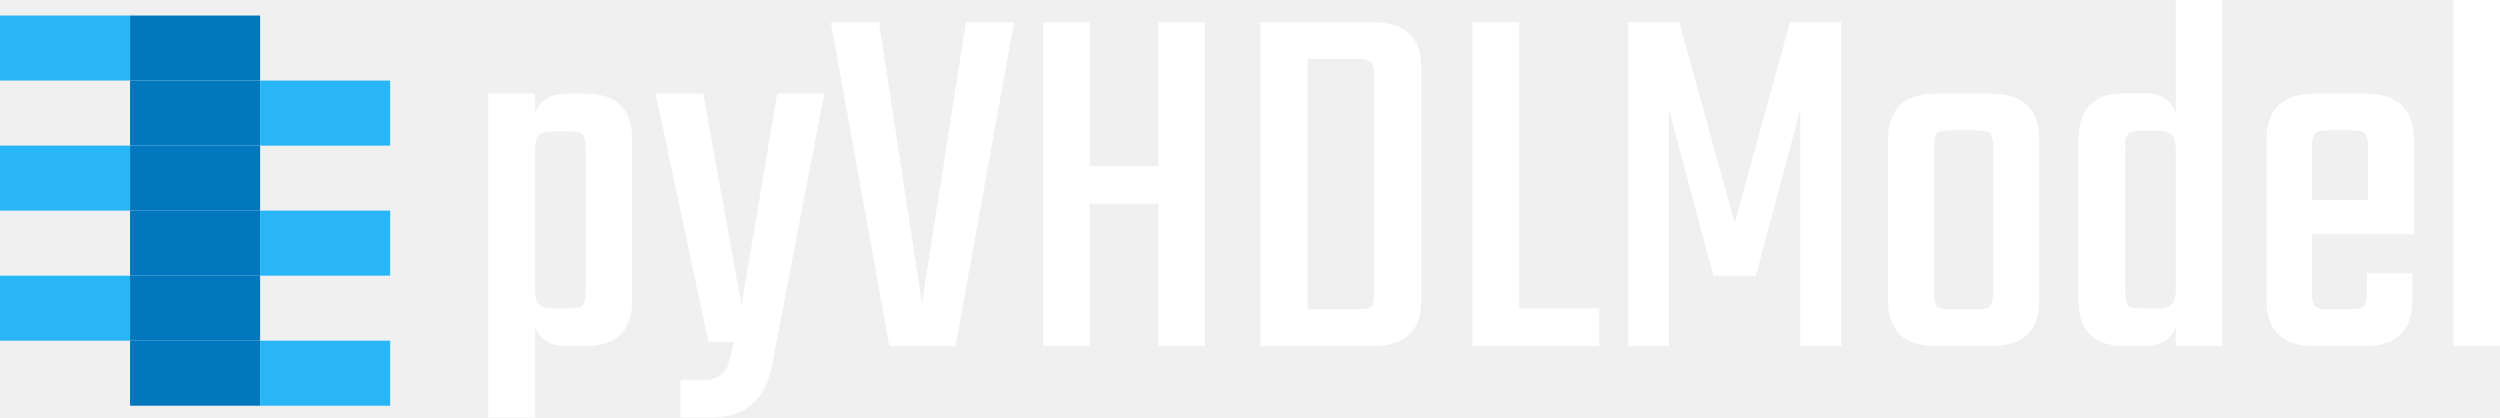
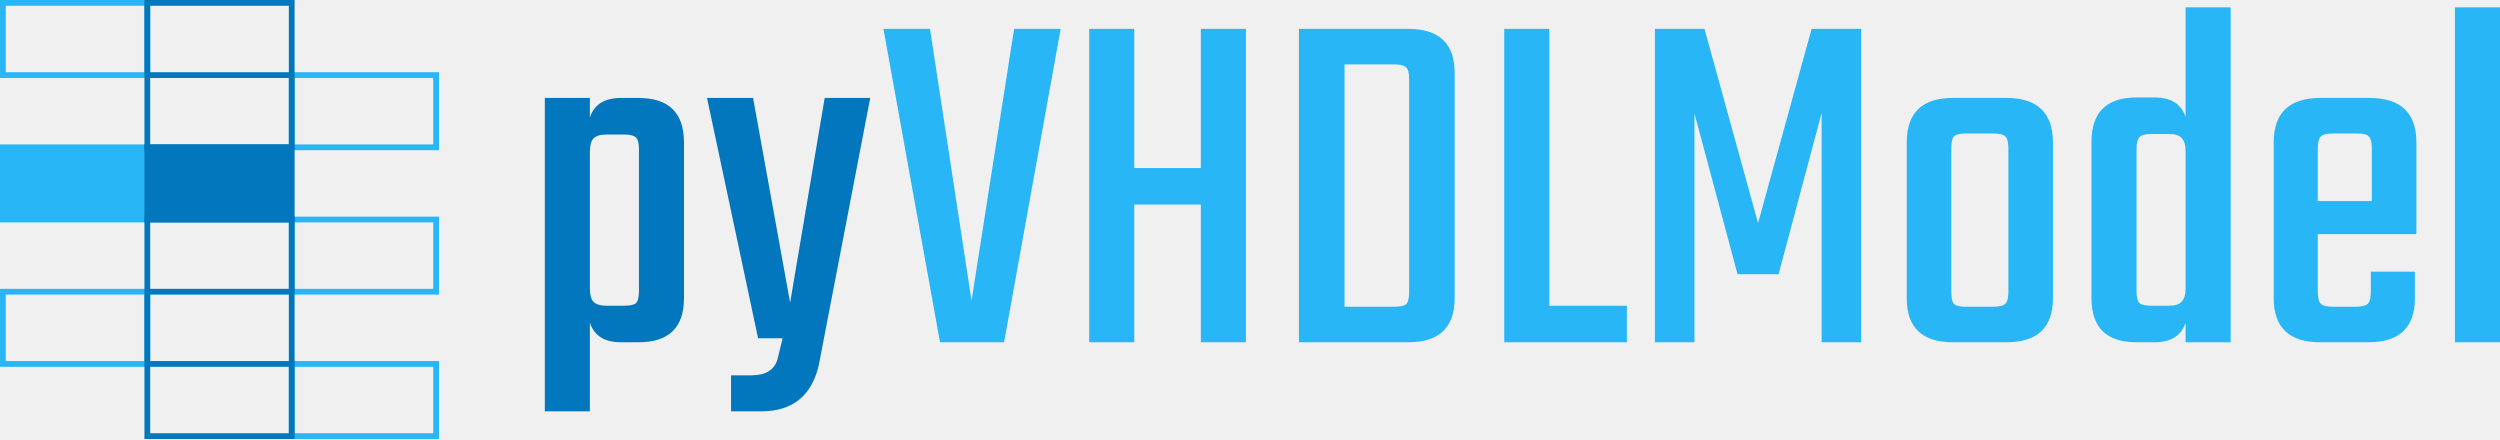
- <svg xmlns="http://www.w3.org/2000/svg" width="852.468mm" height="142.346mm" viewBox="0 0 852.468 142.346" version="1.1" id="svg1032">
-   <defs id="defs1026" />
-   <g id="layer1" transform="translate(759.6092,123.4229)">
-     <g transform="matrix(0.2656209,0,0,0.2656209,-2069.297,-62.58079)" id="g1094">
-       <rect id="rect962" height="83.479" width="166.959" y="208.287" x="5097.622" style="fill:#0277bd;fill-opacity:1;stroke-width:1.67" />
-       <rect id="rect964" height="83.479" width="166.959" y="208.287" x="5264.581" style="fill:#29b6f6;fill-opacity:1;stroke-width:1.67" />
-       <rect id="rect966" height="83.479" width="166.959" y="124.808" x="5097.622" style="fill:#0277bd;fill-opacity:1;stroke-width:1.67" />
-       <rect id="rect968" height="83.479" width="166.959" y="124.808" x="4930.664" style="fill:#29b6f6;fill-opacity:1;stroke-width:1.67" />
-       <rect id="rect970" height="83.479" width="166.959" y="41.328" x="5097.622" style="fill:#0277bd;fill-opacity:1;stroke-width:1.67" />
-       <rect id="rect972" height="83.479" width="166.959" y="41.328" x="5264.581" style="fill:#29b6f6;fill-opacity:1;stroke-width:1.67" />
-       <rect id="rect974" height="83.479" width="166.959" y="-42.151" x="5097.622" style="fill:#0277bd;stroke-width:1.67" />
-       <rect id="rect976" height="83.479" width="166.959" y="-42.151" x="4930.664" style="fill:#29b6f6;stroke-width:1.67" />
-       <rect id="rect978" height="83.479" width="166.959" y="-125.63" x="5097.622" style="fill:#0277bd;fill-opacity:1;stroke-width:1.67" />
-       <rect id="rect980" height="83.479" width="166.959" y="-125.63" x="5264.581" style="fill:#29b6f6;fill-opacity:1;stroke-width:1.67" />
-       <rect id="rect982" height="83.479" width="166.959" y="-209.109" x="5097.622" style="fill:#0277bd;fill-opacity:1;stroke-width:1.67" />
-       <rect id="rect984" height="83.479" width="166.959" y="-209.109" x="4930.664" style="fill:#29b6f6;fill-opacity:1;stroke-width:1.67" />
-     </g>
-     <g transform="matrix(0.2656209,0,0,0.2656209,-2069.297,-62.58079)" aria-label="pyVHDLModel" style="font-style:normal;font-weight:normal;font-size:39.844px;line-height:1.25;font-family:sans-serif;letter-spacing:0px;word-spacing:0px;fill:#ffffff;fill-opacity:1;stroke:none;stroke-width:0.996" id="text988">
-       <path d="m 5658.519,-108.861 h 23.242 q 60.43,0 60.43,59.102 V 156.764 q 0,58.438 -60.43,58.438 h -23.242 q -32.539,0 -41.172,-25.898 v 117.539 h -59.766 v -415.703 h 59.766 v 25.898 q 8.633,-25.898 41.172,-25.898 z m 23.906,256.328 V -41.127 q 0,-11.953 -3.984,-15.273 -3.984,-3.984 -15.938,-3.984 h -23.242 q -11.953,0 -17.266,5.312 -4.648,5.312 -4.648,17.93 V 143.483 q 0,12.617 4.648,17.93 5.312,5.312 17.266,5.312 h 23.242 q 11.953,0 15.938,-3.32 3.984,-3.984 3.984,-15.938 z" style="font-style:normal;font-variant:normal;font-weight:normal;font-stretch:normal;font-size:664.062px;font-family:Teko;-inkscape-font-specification:Teko;fill:#ffffff;fill-opacity:1;stroke-width:0.996" id="path1059" />
-       <path d="m 5844.041,306.842 h -39.844 v -47.812 h 27.227 q 28.555,0 34.531,-21.914 l 6.641,-27.227 h -32.539 l -67.734,-318.75 h 61.094 l 49.141,271.602 45.82,-271.602 h 60.43 l -68.398,355.273 q -14.609,60.43 -76.367,60.43 z" style="font-style:normal;font-variant:normal;font-weight:normal;font-stretch:normal;font-size:664.062px;font-family:Teko;-inkscape-font-specification:Teko;fill:#ffffff;fill-opacity:1;stroke-width:0.996" id="path1061" />
-       <path d="m 6170.625,-200.502 h 61.758 l -75.039,415.703 h -85 l -75.039,-415.703 h 61.758 l 55.117,360.586 z" style="font-style:normal;font-variant:normal;font-weight:normal;font-stretch:normal;font-size:664.062px;font-family:Teko;-inkscape-font-specification:Teko;fill:#ffffff;fill-opacity:1;stroke-width:0.996" id="path1063" />
-       <path d="m 6417.843,-200.502 h 59.766 v 415.703 h -59.766 V 32.584 h -88.32 V 215.202 h -59.766 v -415.703 h 59.766 v 184.609 h 88.32 z" style="font-style:normal;font-variant:normal;font-weight:normal;font-stretch:normal;font-size:664.062px;font-family:Teko;-inkscape-font-specification:Teko;fill:#ffffff;fill-opacity:1;stroke-width:0.996" id="path1065" />
-       <path d="m 6548.642,-200.502 h 144.766 q 61.758,0 61.758,58.438 v 298.828 q 0,58.438 -61.758,58.438 h -144.766 z m 146.094,349.297 v -282.891 q 0,-11.953 -3.984,-15.273 -3.984,-3.984 -15.938,-3.984 h -65.742 v 321.406 h 65.742 q 11.953,0 15.938,-3.32 3.984,-3.984 3.984,-15.938 z" style="font-style:normal;font-variant:normal;font-weight:normal;font-stretch:normal;font-size:664.062px;font-family:Teko;-inkscape-font-specification:Teko;fill:#ffffff;fill-opacity:1;stroke-width:0.996" id="path1067" />
-       <path d="m 6880.746,166.725 h 102.93 v 48.477 h -162.695 v -415.703 h 59.766 z" style="font-style:normal;font-variant:normal;font-weight:normal;font-stretch:normal;font-size:664.062px;font-family:Teko;-inkscape-font-specification:Teko;fill:#ffffff;fill-opacity:1;stroke-width:0.996" id="path1069" />
-       <path d="m 7073.179,215.202 h -52.461 v -415.703 h 65.742 l 71.055,257.656 71.055,-257.656 h 65.742 v 415.703 h -52.461 V -88.939 l -57.109,213.828 h -54.453 l -57.109,-213.164 z" style="font-style:normal;font-variant:normal;font-weight:normal;font-stretch:normal;font-size:664.062px;font-family:Teko;-inkscape-font-specification:Teko;fill:#ffffff;fill-opacity:1;stroke-width:0.996" id="path1071" />
-       <path d="m 7415.586,-108.861 h 71.055 q 61.758,0 61.758,59.102 V 156.764 q 0,58.438 -61.758,58.438 h -71.055 q -61.094,0 -61.094,-58.438 V -49.759 q 0,-59.102 61.094,-59.102 z m 73.711,256.992 V -41.791 q 0,-11.953 -3.984,-15.938 -3.984,-3.984 -15.938,-3.984 h -36.523 q -11.953,0 -15.938,3.984 -3.32,3.984 -3.32,15.938 V 148.131 q 0,11.953 3.32,15.938 3.984,3.984 15.938,3.984 h 36.523 q 11.953,0 15.938,-3.984 3.984,-3.984 3.984,-15.938 z" style="font-style:normal;font-variant:normal;font-weight:normal;font-stretch:normal;font-size:664.062px;font-family:Teko;-inkscape-font-specification:Teko;fill:#ffffff;fill-opacity:1;stroke-width:0.996" id="path1073" />
-       <path d="m 7723.805,-229.056 h 59.766 v 444.258 h -59.766 v -25.898 q -8.633,25.898 -41.172,25.898 h -23.906 q -59.766,0 -59.766,-58.438 V -50.423 q 0,-59.102 59.766,-59.102 h 23.906 q 32.539,0 41.172,25.898 z m -45.156,395.781 h 23.242 q 11.953,0 16.602,-5.312 5.312,-5.312 5.312,-17.93 V -37.806 q 0,-12.617 -5.312,-17.93 -4.648,-5.312 -16.602,-5.312 h -23.242 q -11.953,0 -15.938,3.984 -3.984,3.984 -3.984,15.273 V 147.467 q 0,11.953 3.984,15.938 3.984,3.32 15.938,3.32 z" style="font-style:normal;font-variant:normal;font-weight:normal;font-stretch:normal;font-size:664.062px;font-family:Teko;-inkscape-font-specification:Teko;fill:#ffffff;fill-opacity:1;stroke-width:0.996" id="path1075" />
-       <path d="m 7902.023,-108.861 h 65.078 q 62.422,0 62.422,59.102 V 71.764 h -130.82 v 77.031 q 0,11.289 3.984,15.273 3.984,3.984 15.938,3.984 h 30.547 q 11.953,0 15.938,-3.984 3.984,-3.984 3.984,-15.938 v -26.562 h 58.438 v 35.195 q 0,58.438 -61.758,58.438 h -63.75 q -61.758,0 -61.758,-58.438 V -49.759 q 0,-59.102 61.758,-59.102 z m -3.32,136.797 h 71.719 v -70.391 q 0,-11.289 -3.984,-15.273 -3.32,-3.984 -15.273,-3.984 h -32.539 q -11.953,0 -15.938,3.984 -3.984,3.984 -3.984,15.273 z" style="font-style:normal;font-variant:normal;font-weight:normal;font-stretch:normal;font-size:664.062px;font-family:Teko;-inkscape-font-specification:Teko;fill:#ffffff;fill-opacity:1;stroke-width:0.996" id="path1077" />
-       <path d="m 8140.006,215.202 h -59.766 v -444.258 h 59.766 z" style="font-style:normal;font-variant:normal;font-weight:normal;font-stretch:normal;font-size:664.062px;font-family:Teko;-inkscape-font-specification:Teko;fill:#ffffff;fill-opacity:1;stroke-width:0.996" id="path1079" />
-     </g>
-   </g>
+ <svg xmlns="http://www.w3.org/2000/svg" width="1731.117" height="304">
+   <path fill="none" d="M2 2h100v50H2Zm200 50h100v50H202Z" style="fill:#fff;fill-opacity:0;stroke:#29b6f6;stroke-width:4px" />
+   <path d="M2 102h100v50H2Z" style="fill:#29b6f6;fill-opacity:1;stroke:#29b6f6;stroke-width:4px" />
+   <path fill="none" d="M202 152h100v50H202ZM2 202h100v50H2Zm200 50h100v50H202Z" style="fill:#fff;fill-opacity:0;stroke:#29b6f6;stroke-width:4px" />
+   <path fill="none" d="M102 2h100v50H102Zm0 50h100v50H102Z" style="fill:#fff;fill-opacity:0;stroke:#0277bd;stroke-width:4px" />
+   <path d="M102 102h100v50H102Z" style="fill:#0277bd;fill-opacity:1;stroke:#0277bd;stroke-width:4px" />
+   <path fill="none" d="M102 152h100v50H102Zm0 50h100v50H102Zm0 50h100v50H102Z" style="fill:#fff;fill-opacity:0;stroke:#0277bd;stroke-width:4px" />
+   <path d="M429.947 67.827h12.133q31.547 0 31.547 30.853v107.813q0 30.507-31.547 30.507h-12.133q-16.987 0-21.494-13.52v61.36h-31.2V67.827h31.2v13.52q4.507-13.52 21.494-13.52Zm12.48 133.813v-98.453q0-6.24-2.08-7.974-2.08-2.08-8.32-2.08h-12.134q-6.24 0-9.013 2.774-2.427 2.773-2.427 9.36v94.293q0 6.587 2.427 9.36 2.773 2.773 9.013 2.773h12.134q6.24 0 8.32-1.733 2.08-2.08 2.08-8.32zm84.586 83.2h-20.8v-24.96h14.213q14.907 0 18.027-11.44l3.467-14.213h-16.987l-35.36-166.4h31.893l25.654 141.786 23.92-141.786h31.546L566.88 253.293q-7.627 31.547-39.867 31.547Z" aria-label="py" class="pyVHDLModel_svg__TekoFont" style="fill:#0277bd" />
+   <path d="M702.213 19.987h32.24L695.28 237h-44.373L611.733 19.987h32.24l28.774 188.24zm129.307 0h31.2V237h-31.2v-95.333h-46.107V237h-31.2V19.987h31.2v96.373h46.106zm67.946 0h75.573q32.24 0 32.24 30.506v156q0 30.507-32.24 30.507h-75.573Zm76.267 182.346V54.653q0-6.24-2.08-7.973-2.08-2.08-8.32-2.08h-34.32v167.787h34.32q6.24 0 8.32-1.734 2.08-2.08 2.08-8.32zm97.066 9.36h53.733V237H1041.6V19.987h31.2zM1173.332 237h-27.387V19.987h34.32l37.093 134.506 37.094-134.506h34.32V237h-27.387V78.227l-29.813 111.626h-28.427l-29.813-111.28Zm178.879-169.173h37.094q32.24 0 32.24 30.853v107.813q0 30.507-32.24 30.507h-37.094q-31.893 0-31.893-30.507V98.68q0-30.853 31.893-30.853zm38.48 134.16V102.84q0-6.24-2.08-8.32t-8.32-2.08h-19.066q-6.24 0-8.32 2.08-1.734 2.08-1.734 8.32v99.147q0 6.24 1.734 8.32 2.08 2.08 8.32 2.08h19.066q6.24 0 8.32-2.08t2.08-8.32zM1513.411 5.08h31.2V237h-31.2v-13.52q-4.507 13.52-21.493 13.52h-12.48q-31.2 0-31.2-30.507V98.333q0-30.853 31.2-30.853h12.48q16.986 0 21.493 13.52zm-23.573 206.613h12.133q6.24 0 8.667-2.773 2.773-2.773 2.773-9.36v-94.64q0-6.587-2.773-9.36-2.427-2.773-8.667-2.773h-12.133q-6.24 0-8.32 2.08t-2.08 7.973v98.8q0 6.24 2.08 8.32 2.08 1.733 8.32 1.733zm116.826-143.866h33.973q32.587 0 32.587 30.853v63.44h-68.293v40.213q0 5.894 2.08 7.974t8.32 2.08h15.946q6.24 0 8.32-2.08t2.08-8.32V188.12h30.507v18.373q0 30.507-32.24 30.507h-33.28q-32.24 0-32.24-30.507V98.68q0-30.853 32.24-30.853zm-1.733 71.413h37.44v-36.747q0-5.893-2.08-7.973-1.734-2.08-7.974-2.08h-16.986q-6.24 0-8.32 2.08t-2.08 7.973zM1731.117 237h-31.2V5.08h31.2z" aria-label="VHDLModel" class="pyVHDLModel_svg__TekoFont" style="fill:#29b6f6" />
</svg>
